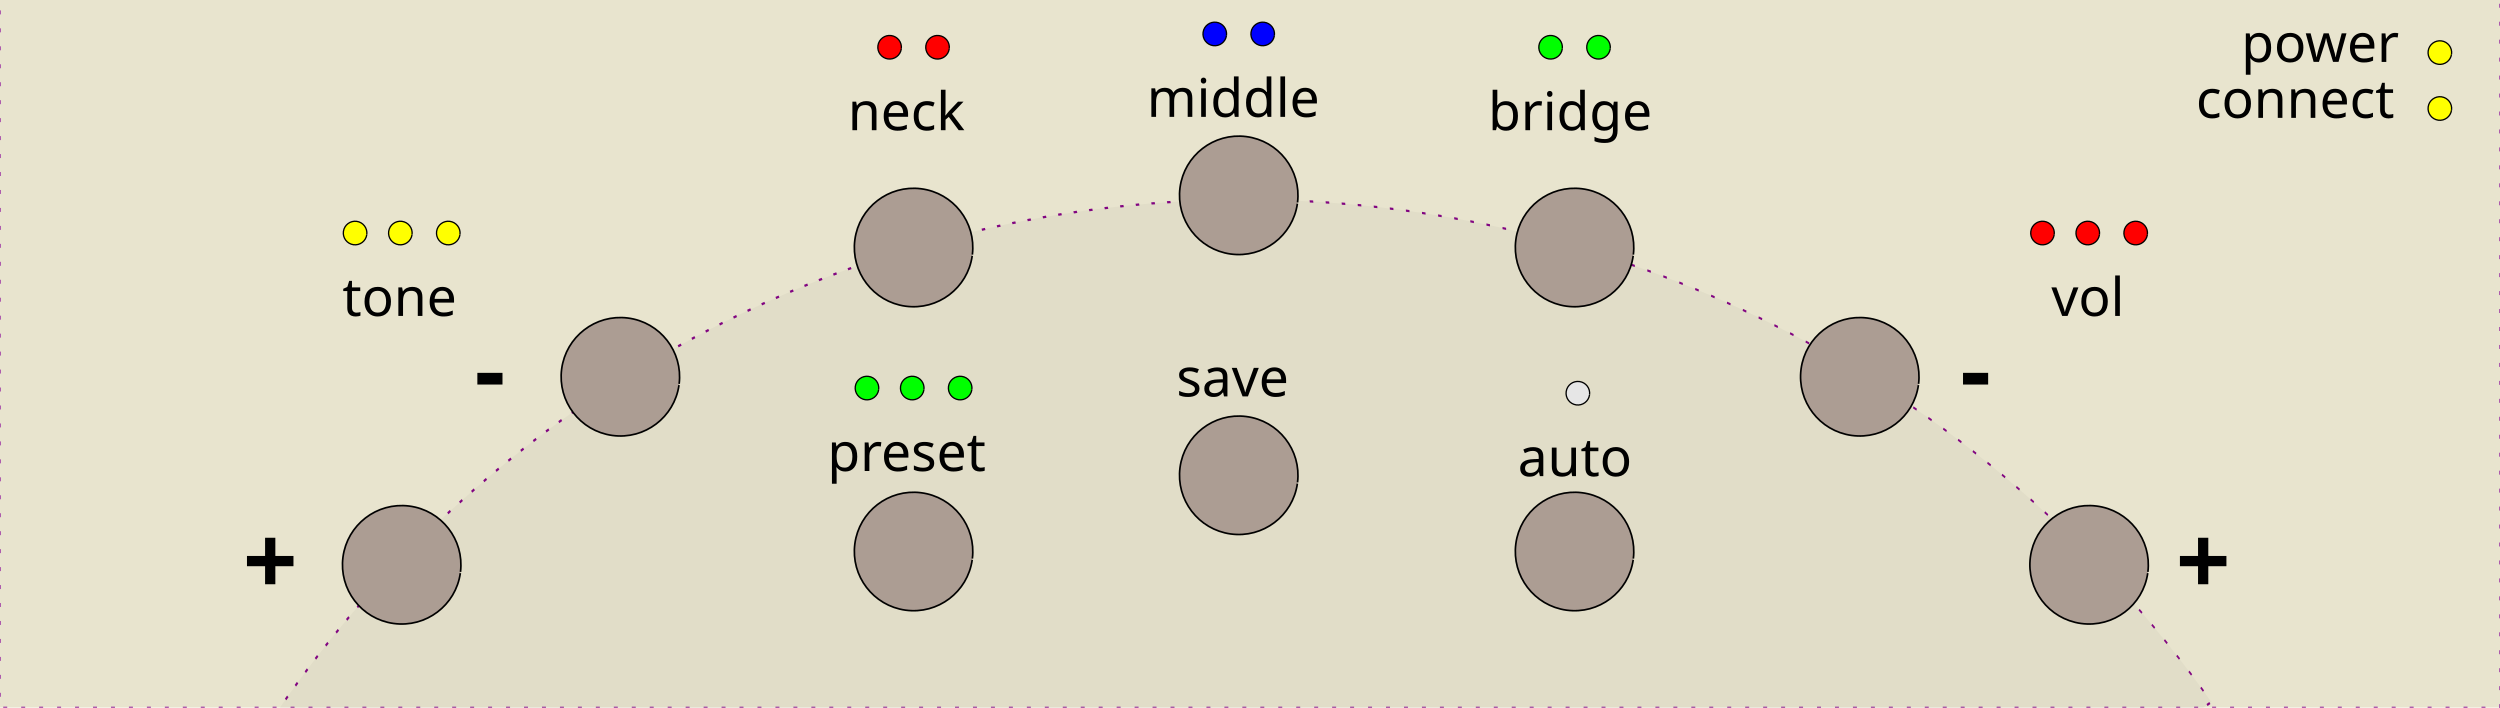
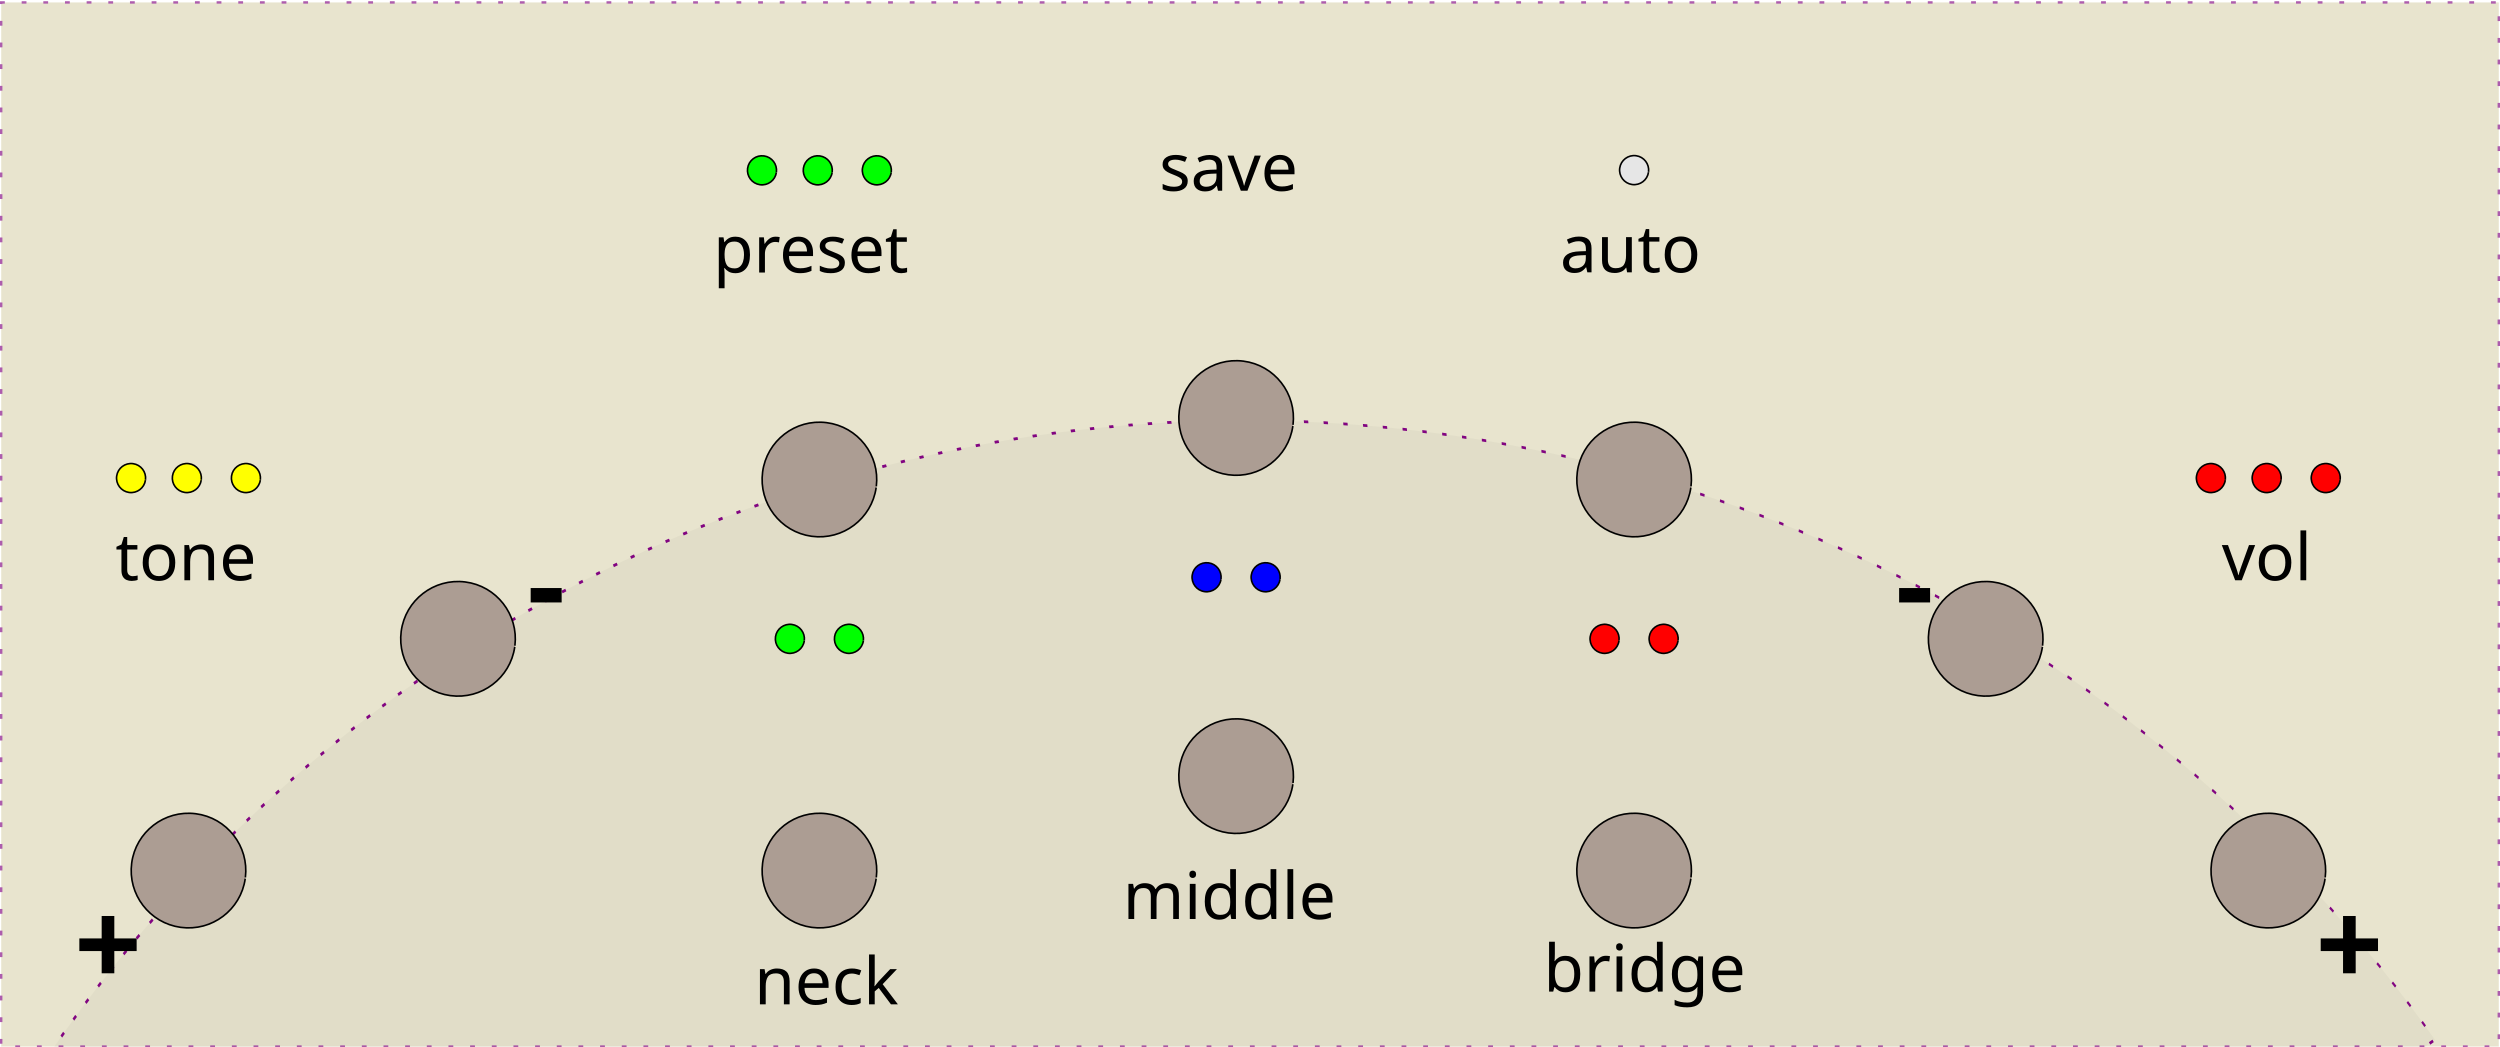
- <svg xmlns="http://www.w3.org/2000/svg" width="1877.953" height="531.496" id="svg2" version="1.1">
-   <defs id="defs4" />
-   <g id="layer1" transform="translate(0,-520.8648)">
-     <rect style="fill:#d0c898;fill-opacity:0.741;fill-rule:nonzero;stroke:#800080;stroke-width:1.499;stroke-linecap:square;stroke-miterlimit:4;stroke-opacity:0.979;stroke-dasharray:1.499, 11.991;stroke-dashoffset:0;opacity:0.65" id="rect4091" width="1877.953" height="538.583" x="0" y="-7.087" transform="translate(0,520.8648)" />
-     <path style="fill:#000000;fill-opacity:0.032;fill-rule:nonzero;stroke:#800080;stroke-width:0.514;stroke-linecap:square;stroke-miterlimit:4;stroke-opacity:0.979;stroke-dasharray:0.514,4.114;stroke-dashoffset:0" id="path2985" d="m 156.967,55.46 a 351.519,263.859 0 0 1 548.585,134.121 l -336.501,76.303 z" transform="matrix(2.388138,-0.7970007,1.068153,3.200621,-226.3744,1003.748)" />
-     <path style="fill:#ac9d93;fill-rule:evenodd;stroke:#000000;stroke-width:1px;stroke-linecap:butt;stroke-linejoin:miter;stroke-opacity:1" id="path3793" d="m 157.1,91.312 a 34.712,34.712 0 1 1 0.095,-0.723" transform="matrix(1.281627,0,0,1.281627,144.4479,834.3661)" />
-     <path transform="matrix(1.281627,0,0,1.281627,308.7061,693.1215)" d="m 157.1,91.312 a 34.712,34.712 0 1 1 0.095,-0.723" id="path3795" style="fill:#ac9d93;fill-rule:evenodd;stroke:#000000;stroke-width:1px;stroke-linecap:butt;stroke-linejoin:miter;stroke-opacity:1" />
-     <path style="fill:#ac9d93;fill-rule:evenodd;stroke:#000000;stroke-width:1px;stroke-linecap:butt;stroke-linejoin:miter;stroke-opacity:1" id="path3797" d="m 157.1,91.312 a 34.712,34.712 0 1 1 0.095,-0.723" transform="matrix(1.281627,0,0,1.281627,773.2226,556.8358)" />
-     <path transform="matrix(1.281627,0,0,1.281627,528.9644,596.0271)" d="m 157.1,91.312 a 34.712,34.712 0 1 1 0.095,-0.723" id="path3799" style="fill:#ac9d93;fill-rule:evenodd;stroke:#000000;stroke-width:1px;stroke-linecap:butt;stroke-linejoin:miter;stroke-opacity:1" />
-     <path style="fill:#ac9d93;fill-rule:evenodd;stroke:#000000;stroke-width:1px;stroke-linecap:butt;stroke-linejoin:miter;stroke-opacity:1" id="path3801" d="m 157.1,91.312 a 34.712,34.712 0 1 1 0.095,-0.723" transform="matrix(1.281627,0,0,1.281627,1025.481,596.0271)" />
-     <path transform="matrix(1.281627,0,0,1.281627,1411.997,834.3661)" d="m 157.1,91.312 a 34.712,34.712 0 1 1 0.095,-0.723" id="path3803" style="fill:#ac9d93;fill-rule:evenodd;stroke:#000000;stroke-width:1px;stroke-linecap:butt;stroke-linejoin:miter;stroke-opacity:1" />
-     <path style="fill:#ac9d93;fill-rule:evenodd;stroke:#000000;stroke-width:1px;stroke-linecap:butt;stroke-linejoin:miter;stroke-opacity:1" id="path3805" d="m 157.1,91.312 a 34.712,34.712 0 1 1 0.095,-0.723" transform="matrix(1.281627,0,0,1.281627,1239.739,693.1215)" />
-     <path transform="matrix(1.281627,0,0,1.281627,1025.481,824.3661)" d="m 157.1,91.312 a 34.712,34.712 0 1 1 0.095,-0.723" id="path3807" style="fill:#ac9d93;fill-rule:evenodd;stroke:#000000;stroke-width:1px;stroke-linecap:butt;stroke-linejoin:miter;stroke-opacity:1" />
-     <path style="fill:#ac9d93;fill-rule:evenodd;stroke:#000000;stroke-width:1px;stroke-linecap:butt;stroke-linejoin:miter;stroke-opacity:1" id="path3809" d="m 157.1,91.312 a 34.712,34.712 0 1 1 0.095,-0.723" transform="matrix(1.281627,0,0,1.281627,528.9644,824.3661)" />
-     <path transform="matrix(1.281627,0,0,1.281627,773.2226,767.1215)" d="m 157.1,91.312 a 34.712,34.712 0 1 1 0.095,-0.723" id="path3811" style="fill:#ac9d93;fill-rule:evenodd;stroke:#000000;stroke-width:1px;stroke-linecap:butt;stroke-linejoin:miter;stroke-opacity:1" />
-     <g id="g3834" transform="translate(-82.12911,91.55155)">
+ <svg xmlns="http://www.w3.org/2000/svg" xmlns:xlink="http://www.w3.org/1999/xlink" width="1523.622" height="637.795" id="svg2" version="1.1">
+   <defs id="defs4">
+     <linearGradient id="linearGradient3999">
+       <stop style="stop-color:#ff0000;stop-opacity:1;" offset="0" id="stop4001" />
+       <stop style="stop-color:#ff0000;stop-opacity:0;" offset="1" id="stop4003" />
+     </linearGradient>
+     <linearGradient xlink:href="#linearGradient3999" id="linearGradient4005" x1="361.814" y1="702.369" x2="416.532" y2="702.369" gradientUnits="userSpaceOnUse" />
+     <linearGradient xlink:href="#linearGradient3999" id="linearGradient4009" gradientUnits="userSpaceOnUse" x1="361.814" y1="702.369" x2="416.532" y2="702.369" />
+     <linearGradient xlink:href="#linearGradient3999" id="linearGradient4011" gradientUnits="userSpaceOnUse" x1="361.814" y1="702.369" x2="416.532" y2="702.369" />
+   </defs>
+   <g id="layer1" transform="translate(0,-414.5656)">
+     <rect style="opacity:0.65;fill:#d0c898;fill-opacity:0.741;fill-rule:nonzero;stroke:#800080;stroke-width:1.467;stroke-linecap:square;stroke-miterlimit:4;stroke-opacity:0.979;stroke-dasharray:1.467, 11.734;stroke-dashoffset:0" id="rect4091" width="1522.155" height="636.329" x="0.733" y="416.048" />
+     <path style="fill:#000000;fill-opacity:0.032;fill-rule:nonzero;stroke:#800080;stroke-width:0.514;stroke-linecap:square;stroke-miterlimit:4;stroke-opacity:0.979;stroke-dasharray:0.514, 4.114;stroke-dashoffset:0" id="path2985" d="m 156.967,55.46 a 351.519,263.859 0 0 1 548.585,134.121 l -336.501,76.303 z" transform="matrix(2.388138,-0.7970007,1.068153,3.200621,-403.5398,1003.748)" />
+     <path style="fill:#ac9d93;fill-rule:evenodd;stroke:#000000;stroke-width:1px;stroke-linecap:butt;stroke-linejoin:miter;stroke-opacity:1" id="path3793" d="m 157.1,91.312 a 34.712,34.712 0 1 1 0.095,-0.723" transform="matrix(1.006173,0,0,1.006173,-8.611154,858.1764)" />
+     <path transform="matrix(1.006173,0,0,1.006173,155.6471,716.9318)" d="m 157.1,91.312 a 34.712,34.712 0 1 1 0.095,-0.723" id="path3795" style="fill:#ac9d93;fill-rule:evenodd;stroke:#000000;stroke-width:1px;stroke-linecap:butt;stroke-linejoin:miter;stroke-opacity:1" />
+     <path style="fill:#ac9d93;fill-rule:evenodd;stroke:#000000;stroke-width:1px;stroke-linecap:butt;stroke-linejoin:miter;stroke-opacity:1" id="path3797" d="m 157.1,91.312 a 34.712,34.712 0 1 1 0.095,-0.723" transform="matrix(1.006173,0,0,1.006173,629.8639,582.3465)" />
+     <path transform="matrix(1.006173,0,0,1.006157,375.9053,619.8388)" d="m 157.1,91.312 a 34.712,34.712 0 1 1 0.095,-0.723" id="path3799" style="fill:#ac9d93;fill-rule:evenodd;stroke:#000000;stroke-width:1px;stroke-linecap:butt;stroke-linejoin:miter;stroke-opacity:1" />
+     <path style="fill:#ac9d93;fill-rule:evenodd;stroke:#000000;stroke-width:1px;stroke-linecap:butt;stroke-linejoin:miter;stroke-opacity:1" id="path3801" d="m 157.1,91.312 a 34.712,34.712 0 1 1 0.095,-0.723" transform="matrix(1.006173,0,0,1.006157,872.422,619.8388)" />
+     <path transform="matrix(1.006173,0,0,1.006173,1258.938,858.1764)" d="m 157.1,91.312 a 34.712,34.712 0 1 1 0.095,-0.723" id="path3803" style="fill:#ac9d93;fill-rule:evenodd;stroke:#000000;stroke-width:1px;stroke-linecap:butt;stroke-linejoin:miter;stroke-opacity:1" />
+     <path style="fill:#ac9d93;fill-rule:evenodd;stroke:#000000;stroke-width:1px;stroke-linecap:butt;stroke-linejoin:miter;stroke-opacity:1" id="path3805" d="m 157.1,91.312 a 34.712,34.712 0 1 1 0.095,-0.723" transform="matrix(1.006173,0,0,1.006157,1086.68,716.9332)" />
+     <path transform="matrix(1.006173,0,0,1.006173,872.422,858.1764)" d="m 157.1,91.312 a 34.712,34.712 0 1 1 0.095,-0.723" id="path3807" style="fill:#ac9d93;fill-rule:evenodd;stroke:#000000;stroke-width:1px;stroke-linecap:butt;stroke-linejoin:miter;stroke-opacity:1" />
+     <path style="fill:#ac9d93;fill-rule:evenodd;stroke:#000000;stroke-width:1px;stroke-linecap:butt;stroke-linejoin:miter;stroke-opacity:1" id="path3809" d="m 157.1,91.312 a 34.712,34.712 0 1 1 0.095,-0.723" transform="matrix(1.006173,0,0,1.006173,375.9053,858.1764)" />
+     <path transform="matrix(1.006173,0,0,1.006173,629.8639,800.6323)" d="m 157.1,91.312 a 34.712,34.712 0 1 1 0.095,-0.723" id="path3811" style="fill:#ac9d93;fill-rule:evenodd;stroke:#000000;stroke-width:1px;stroke-linecap:butt;stroke-linejoin:miter;stroke-opacity:1" />
+     <g id="g3834" transform="translate(-268.9947,101.5516)">
      <g style="fill:#ffff00" transform="translate(11.6988,-98)" id="g3821">
        <path style="fill:#ffff00;fill-rule:evenodd;stroke:#000000;stroke-width:1px;stroke-linecap:butt;stroke-linejoin:miter;stroke-opacity:1" id="path3815" d="m 247.944,144.747 c -0.687,4.844 -5.17,8.214 -10.014,7.527 -4.844,-0.687 -8.214,-5.17 -7.527,-10.014 0.687,-4.844 5.17,-8.214 10.014,-7.527 4.772,0.676 8.128,5.044 7.551,9.829" transform="translate(98,558.8648)" />
        <path transform="translate(132,558.8648)" d="m 247.944,144.747 c -0.687,4.844 -5.17,8.214 -10.014,7.527 -4.844,-0.687 -8.214,-5.17 -7.527,-10.014 0.687,-4.844 5.17,-8.214 10.014,-7.527 4.772,0.676 8.128,5.044 7.551,9.829" id="path3817" style="fill:#ffff00;fill-rule:evenodd;stroke:#000000;stroke-width:1px;stroke-linecap:butt;stroke-linejoin:miter;stroke-opacity:1" />
        <path style="fill:#ffff00;fill-rule:evenodd;stroke:#000000;stroke-width:1px;stroke-linecap:butt;stroke-linejoin:miter;stroke-opacity:1" id="path3819" d="m 247.944,144.747 c -0.687,4.844 -5.17,8.214 -10.014,7.527 -4.844,-0.687 -8.214,-5.17 -7.527,-10.014 0.687,-4.844 5.17,-8.214 10.014,-7.527 4.772,0.676 8.128,5.044 7.551,9.829" transform="translate(168,558.8648)" />
      </g>
      <text id="text3830" y="666.654" x="339.321" style="font-size:40px;font-style:normal;font-weight:normal;line-height:125%;letter-spacing:0px;word-spacing:0px;fill:#000000;fill-opacity:1;stroke:none;font-family:Sans" xml:space="preserve">
        <tspan y="666.654" x="339.321" id="tspan3832">tone</tspan>
      </text>
    </g>
-     <g id="g3860" transform="translate(1185.42,91.55155)">
+     <g id="g3860" transform="translate(998.5548,101.5516)">
      <g id="g3844" transform="translate(11.6988,-98)" style="fill:#ff0000">
        <path transform="translate(98,558.8648)" d="m 247.944,144.747 c -0.687,4.844 -5.17,8.214 -10.014,7.527 -4.844,-0.687 -8.214,-5.17 -7.527,-10.014 0.687,-4.844 5.17,-8.214 10.014,-7.527 4.772,0.676 8.128,5.044 7.551,9.829" id="path3846" style="fill:#ff0000;fill-rule:evenodd;stroke:#000000;stroke-width:1px;stroke-linecap:butt;stroke-linejoin:miter;stroke-opacity:1" />
        <path style="fill:#ff0000;fill-rule:evenodd;stroke:#000000;stroke-width:1px;stroke-linecap:butt;stroke-linejoin:miter;stroke-opacity:1" id="path3848" d="m 247.944,144.747 c -0.687,4.844 -5.17,8.214 -10.014,7.527 -4.844,-0.687 -8.214,-5.17 -7.527,-10.014 0.687,-4.844 5.17,-8.214 10.014,-7.527 4.772,0.676 8.128,5.044 7.551,9.829" transform="translate(132,558.8648)" />
        <path transform="translate(168,558.8648)" d="m 247.944,144.747 c -0.687,4.844 -5.17,8.214 -10.014,7.527 -4.844,-0.687 -8.214,-5.17 -7.527,-10.014 0.687,-4.844 5.17,-8.214 10.014,-7.527 4.772,0.676 8.128,5.044 7.551,9.829" id="path3850" style="fill:#ff0000;fill-rule:evenodd;stroke:#000000;stroke-width:1px;stroke-linecap:butt;stroke-linejoin:miter;stroke-opacity:1" />
      </g>
      <text xml:space="preserve" style="font-size:40px;font-style:normal;font-weight:normal;line-height:125%;letter-spacing:0px;word-spacing:0px;fill:#000000;fill-opacity:1;stroke:none;font-family:Sans" x="355.532" y="666.654" id="text3852">
        <tspan id="tspan3854" x="355.532" y="666.654">vol</tspan>
      </text>
    </g>
-     <g transform="translate(762.3121,-48)" id="g3868">
-       <g id="g3886">
-         <g id="g3870" transform="translate(31.29059,-98)" style="fill:#00ff00">
-           <path style="fill:#00ff00;fill-rule:evenodd;stroke:#000000;stroke-width:1px;stroke-linecap:butt;stroke-linejoin:miter;stroke-opacity:1" id="path3874" d="m 247.944,144.747 c -0.687,4.844 -5.17,8.214 -10.014,7.527 -4.844,-0.687 -8.214,-5.17 -7.527,-10.014 0.687,-4.844 5.17,-8.214 10.014,-7.527 4.772,0.676 8.128,5.044 7.551,9.829" transform="translate(132,558.8648)" />
-           <path transform="translate(168,558.8648)" d="m 247.944,144.747 c -0.687,4.844 -5.17,8.214 -10.014,7.527 -4.844,-0.687 -8.214,-5.17 -7.527,-10.014 0.687,-4.844 5.17,-8.214 10.014,-7.527 4.772,0.676 8.128,5.044 7.551,9.829" id="path3876" style="fill:#00ff00;fill-rule:evenodd;stroke:#000000;stroke-width:1px;stroke-linecap:butt;stroke-linejoin:miter;stroke-opacity:1" />
-         </g>
-         <text xml:space="preserve" style="font-size:40px;font-style:normal;font-weight:normal;line-height:125%;letter-spacing:0px;word-spacing:0px;fill:#000000;fill-opacity:1;stroke:none;font-family:Sans" x="355.532" y="666.654" id="text3878">
-           <tspan id="tspan3880" x="355.532" y="666.654">bridge</tspan>
-         </text>
-       </g>
+     <g id="g3870" transform="translate(110.2205,101.5371)" style="fill:#00ff00">
+       <path style="fill:#00ff00;fill-rule:evenodd;stroke:#000000;stroke-width:1px;stroke-linecap:butt;stroke-linejoin:miter;stroke-opacity:1" id="path3874" d="m 247.944,144.747 c -0.687,4.844 -5.17,8.214 -10.014,7.527 -4.844,-0.687 -8.214,-5.17 -7.527,-10.014 0.687,-4.844 5.17,-8.214 10.014,-7.527 4.772,0.676 8.128,5.044 7.551,9.829" transform="translate(132,558.8648)" />
+       <path transform="translate(168,558.8648)" d="m 247.944,144.747 c -0.687,4.844 -5.17,8.214 -10.014,7.527 -4.844,-0.687 -8.214,-5.17 -7.527,-10.014 0.687,-4.844 5.17,-8.214 10.014,-7.527 4.772,0.676 8.128,5.044 7.551,9.829" id="path3876" style="fill:#00ff00;fill-rule:evenodd;stroke:#000000;stroke-width:1px;stroke-linecap:butt;stroke-linejoin:miter;stroke-opacity:1" />
    </g>
-     <g id="g3907" transform="translate(281.3718,-48)">
-       <g id="g3909">
-         <g style="fill:#ff0000" transform="translate(15.71442,-98)" id="g3911">
-           <path transform="translate(132,558.8648)" d="m 247.944,144.747 c -0.687,4.844 -5.17,8.214 -10.014,7.527 -4.844,-0.687 -8.214,-5.17 -7.527,-10.014 0.687,-4.844 5.17,-8.214 10.014,-7.527 4.772,0.676 8.128,5.044 7.551,9.829" id="path3913" style="fill:#ff0000;fill-rule:evenodd;stroke:#000000;stroke-width:1px;stroke-linecap:butt;stroke-linejoin:miter;stroke-opacity:1" />
-           <path style="fill:#ff0000;fill-rule:evenodd;stroke:#000000;stroke-width:1px;stroke-linecap:butt;stroke-linejoin:miter;stroke-opacity:1" id="path3915" d="m 247.944,144.747 c -0.687,4.844 -5.17,8.214 -10.014,7.527 -4.844,-0.687 -8.214,-5.17 -7.527,-10.014 0.687,-4.844 5.17,-8.214 10.014,-7.527 4.772,0.676 8.128,5.044 7.551,9.829" transform="translate(168,558.8648)" />
-         </g>
-         <text id="text3917" y="666.654" x="355.532" style="font-size:40px;font-style:normal;font-weight:normal;line-height:125%;letter-spacing:0px;word-spacing:0px;fill:#000000;fill-opacity:1;stroke:none;font-family:Sans" xml:space="preserve">
-           <tspan y="666.654" x="355.532" id="tspan3919">neck</tspan>
-         </text>
-       </g>
+     <text xml:space="preserve" style="font-size:40px;font-style:normal;font-weight:normal;line-height:125%;letter-spacing:0px;word-spacing:0px;fill:#000000;fill-opacity:1;stroke:none;font-family:Sans" x="940.679" y="1018.9" id="text3878">
+       <tspan id="tspan3880" x="940.679" y="1018.9">bridge</tspan>
+     </text>
+     <g style="fill:url(#linearGradient4005);fill-opacity:1" transform="translate(606.7372,101.5371)" id="g3911">
+       <path transform="translate(132,558.8648)" d="m 247.944,144.747 c -0.687,4.844 -5.17,8.214 -10.014,7.527 -4.844,-0.687 -8.214,-5.17 -7.527,-10.014 0.687,-4.844 5.17,-8.214 10.014,-7.527 4.772,0.676 8.128,5.044 7.551,9.829" id="path3913" style="fill:url(#linearGradient4009);fill-opacity:1;fill-rule:evenodd;stroke:#000000;stroke-width:1px;stroke-linecap:butt;stroke-linejoin:miter;stroke-opacity:1" />
+       <path style="fill:url(#linearGradient4011);fill-opacity:1;fill-rule:evenodd;stroke:#000000;stroke-width:1px;stroke-linecap:butt;stroke-linejoin:miter;stroke-opacity:1" id="path3915" d="m 247.944,144.747 c -0.687,4.844 -5.17,8.214 -10.014,7.527 -4.844,-0.687 -8.214,-5.17 -7.527,-10.014 0.687,-4.844 5.17,-8.214 10.014,-7.527 4.772,0.676 8.128,5.044 7.551,9.829" transform="translate(168,558.8648)" />
    </g>
-     <g transform="translate(525.63,-58)" id="g3921">
-       <g id="g3923">
-         <g id="g3935">
-           <g style="fill:#0000ff" transform="translate(15.71442,-98)" id="g3925">
-             <path transform="translate(132,558.8648)" d="m 247.944,144.747 c -0.687,4.844 -5.17,8.214 -10.014,7.527 -4.844,-0.687 -8.214,-5.17 -7.527,-10.014 0.687,-4.844 5.17,-8.214 10.014,-7.527 4.772,0.676 8.128,5.044 7.551,9.829" id="path3927" style="fill:#0000ff;fill-rule:evenodd;stroke:#000000;stroke-width:1px;stroke-linecap:butt;stroke-linejoin:miter;stroke-opacity:1" />
-             <path style="fill:#0000ff;fill-rule:evenodd;stroke:#000000;stroke-width:1px;stroke-linecap:butt;stroke-linejoin:miter;stroke-opacity:1" id="path3929" d="m 247.944,144.747 c -0.687,4.844 -5.17,8.214 -10.014,7.527 -4.844,-0.687 -8.214,-5.17 -7.527,-10.014 0.687,-4.844 5.17,-8.214 10.014,-7.527 4.772,0.676 8.128,5.044 7.551,9.829" transform="translate(168,558.8648)" />
-           </g>
-           <text id="text3931" y="666.654" x="335.854" style="font-size:40px;font-style:normal;font-weight:normal;line-height:125%;letter-spacing:0px;word-spacing:0px;fill:#000000;fill-opacity:1;stroke:none;font-family:Sans" xml:space="preserve">
-             <tspan y="666.654" x="335.854" id="tspan3933">middle</tspan>
-           </text>
-         </g>
-       </g>
+     <text id="text3917" y="1026.654" x="459.738" style="font-size:40px;font-style:normal;font-weight:normal;line-height:125%;letter-spacing:0px;word-spacing:0px;fill:#000000;fill-opacity:1;stroke:none;font-family:Sans" xml:space="preserve">
+       <tspan y="1026.654" x="459.738" id="tspan3919">neck</tspan>
+     </text>
+     <g id="g3925" transform="translate(364.1791,64)" style="fill:#0000ff">
+       <path style="fill:#0000ff;fill-rule:evenodd;stroke:#000000;stroke-width:1px;stroke-linecap:butt;stroke-linejoin:miter;stroke-opacity:1" id="path3927" d="m 247.944,144.747 c -0.687,4.844 -5.17,8.214 -10.014,7.527 -4.844,-0.687 -8.214,-5.17 -7.527,-10.014 0.687,-4.844 5.17,-8.214 10.014,-7.527 4.772,0.676 8.128,5.044 7.551,9.829" transform="translate(132,558.8648)" />
+       <path transform="translate(168,558.8648)" d="m 247.944,144.747 c -0.687,4.844 -5.17,8.214 -10.014,7.527 -4.844,-0.687 -8.214,-5.17 -7.527,-10.014 0.687,-4.844 5.17,-8.214 10.014,-7.527 4.772,0.676 8.128,5.044 7.551,9.829" id="path3929" style="fill:#0000ff;fill-rule:evenodd;stroke:#000000;stroke-width:1px;stroke-linecap:butt;stroke-linejoin:miter;stroke-opacity:1" />
    </g>
-     <g id="g3962" transform="translate(-3.612619,0)">
+     <text xml:space="preserve" style="font-size:40px;font-style:normal;font-weight:normal;line-height:125%;letter-spacing:0px;word-spacing:0px;fill:#000000;fill-opacity:1;stroke:none;font-family:Sans" x="684.319" y="974.654" id="text3931">
+       <tspan id="tspan3933" x="684.319" y="974.654">middle</tspan>
+     </text>
+     <g id="g3962" transform="translate(-190.4783,-294)">
      <g id="g3944" transform="translate(317.6988,110)" style="fill:#00ff00">
        <path transform="translate(98,558.8648)" d="m 247.944,144.747 c -0.687,4.844 -5.17,8.214 -10.014,7.527 -4.844,-0.687 -8.214,-5.17 -7.527,-10.014 0.687,-4.844 5.17,-8.214 10.014,-7.527 4.772,0.676 8.128,5.044 7.551,9.829" id="path3946" style="fill:#00ff00;fill-rule:evenodd;stroke:#000000;stroke-width:1px;stroke-linecap:butt;stroke-linejoin:miter;stroke-opacity:1" />
        <path style="fill:#00ff00;fill-rule:evenodd;stroke:#000000;stroke-width:1px;stroke-linecap:butt;stroke-linejoin:miter;stroke-opacity:1" id="path3948" d="m 247.944,144.747 c -0.687,4.844 -5.17,8.214 -10.014,7.527 -4.844,-0.687 -8.214,-5.17 -7.527,-10.014 0.687,-4.844 5.17,-8.214 10.014,-7.527 4.772,0.676 8.128,5.044 7.551,9.829" transform="translate(132,558.8648)" />
        <path transform="translate(168,558.8648)" d="m 247.944,144.747 c -0.687,4.844 -5.17,8.214 -10.014,7.527 -4.844,-0.687 -8.214,-5.17 -7.527,-10.014 0.687,-4.844 5.17,-8.214 10.014,-7.527 4.772,0.676 8.128,5.044 7.551,9.829" id="path3950" style="fill:#00ff00;fill-rule:evenodd;stroke:#000000;stroke-width:1px;stroke-linecap:butt;stroke-linejoin:miter;stroke-opacity:1" />
      </g>
      <text xml:space="preserve" style="font-size:40px;font-style:normal;font-weight:normal;line-height:125%;letter-spacing:0px;word-spacing:0px;fill:#000000;fill-opacity:1;stroke:none;font-family:Sans" x="625.145" y="874.654" id="text3952">
        <tspan id="tspan3954" x="625.145" y="874.654">preset</tspan>
      </text>
    </g>
-     <text id="text4002" y="818.654" x="883.662" style="font-size:40px;font-style:normal;font-weight:normal;line-height:125%;letter-spacing:0px;word-spacing:0px;fill:#000000;fill-opacity:1;stroke:none;font-family:Sans" xml:space="preserve">
-       <tspan y="818.654" x="883.662" id="tspan4004">save</tspan>
+     <text id="text4002" y="530.818" x="706.497" style="font-size:40px;font-style:normal;font-weight:normal;line-height:125%;letter-spacing:0px;word-spacing:0px;fill:#000000;fill-opacity:1;stroke:none;font-family:Sans" xml:space="preserve">
+       <tspan y="530.818" x="706.497" id="tspan4004">save</tspan>
    </text>
-     <g transform="translate(249.5165,98)" id="g4021">
-       <g id="g4033" transform="translate(18,-46)">
-         <g transform="translate(0,-42)" id="g4010">
-           <path style="fill:#ffff00;fill-rule:evenodd;stroke:#000000;stroke-width:1px;stroke-linecap:butt;stroke-linejoin:miter;stroke-opacity:1" id="path4000" d="m 247.944,144.747 c -0.687,4.844 -5.17,8.214 -10.014,7.527 -4.844,-0.687 -8.214,-5.17 -7.527,-10.014 0.687,-4.844 5.17,-8.214 10.014,-7.527 4.772,0.676 8.128,5.044 7.551,9.829" transform="translate(1326.086,406.8648)" />
-           <text xml:space="preserve" style="font-size:40px;font-style:normal;font-weight:normal;line-height:125%;letter-spacing:0px;word-spacing:0px;fill:#000000;fill-opacity:1;stroke:none;font-family:Sans" x="1416.103" y="557.41" id="text4006">
-             <tspan id="tspan4008" x="1416.103" y="557.41">power</tspan>
-           </text>
-         </g>
-         <path transform="translate(1326.086,406.8648)" d="m 247.944,144.747 c -0.687,4.844 -5.17,8.214 -10.014,7.527 -4.844,-0.687 -8.214,-5.17 -7.527,-10.014 0.687,-4.844 5.17,-8.214 10.014,-7.527 4.772,0.676 8.128,5.044 7.551,9.829" id="path4023" style="fill:#ffff00;fill-rule:evenodd;stroke:#000000;stroke-width:1px;stroke-linecap:butt;stroke-linejoin:miter;stroke-opacity:1" />
-         <text id="text4025" y="557.41" x="1382.103" style="font-size:40px;font-style:normal;font-weight:normal;line-height:125%;letter-spacing:0px;word-spacing:0px;fill:#000000;fill-opacity:1;stroke:none;font-family:Sans" xml:space="preserve">
-           <tspan y="557.41" x="1382.103" id="tspan4027">connect</tspan>
-         </text>
-       </g>
-     </g>
-     <text xml:space="preserve" style="font-size:72px;font-style:normal;font-weight:bold;line-height:125%;letter-spacing:0px;word-spacing:0px;fill:#000000;fill-opacity:1;stroke:none;font-family:Sans;-inkscape-font-specification:Sans Bold" x="182.425" y="967.721" id="text4046">
-       <tspan id="tspan4048" x="182.425" y="967.721">+</tspan>
+     <text xml:space="preserve" style="font-size:72px;font-style:normal;font-weight:bold;line-height:125%;letter-spacing:0px;word-spacing:0px;fill:#000000;fill-opacity:1;stroke:none;font-family:Sans;-inkscape-font-specification:Sans Bold" x="45.26" y="1015.721" id="text4046">
+       <tspan id="tspan4048" x="45.26" y="1015.721">+</tspan>
    </text>
-     <text id="text4050" y="967.721" x="1634.425" style="font-size:72px;font-style:normal;font-weight:bold;line-height:125%;letter-spacing:0px;word-spacing:0px;fill:#000000;fill-opacity:1;stroke:none;font-family:Sans;-inkscape-font-specification:Sans Bold" xml:space="preserve">
-       <tspan y="967.721" x="1634.425" id="tspan4052">+</tspan>
+     <text id="text4050" y="1015.721" x="1411.26" style="font-size:72px;font-style:normal;font-weight:bold;line-height:125%;letter-spacing:0px;word-spacing:0px;fill:#000000;fill-opacity:1;stroke:none;font-family:Sans;-inkscape-font-specification:Sans Bold" xml:space="preserve">
+       <tspan y="1015.721" x="1411.26" id="tspan4052">+</tspan>
    </text>
-     <text xml:space="preserve" style="font-size:72px;font-style:normal;font-weight:bold;line-height:125%;letter-spacing:0px;word-spacing:0px;fill:#000000;fill-opacity:1;stroke:none;font-family:Sans;-inkscape-font-specification:Sans Bold" x="1472.425" y="824.63" id="text4054">
-       <tspan id="tspan4056" x="1472.425" y="824.63">-</tspan>
+     <text xml:space="preserve" style="font-size:72px;font-style:normal;font-weight:bold;line-height:125%;letter-spacing:0px;word-spacing:0px;fill:#000000;fill-opacity:1;stroke:none;font-family:Sans;-inkscape-font-specification:Sans Bold" x="1155.26" y="796.63" id="text4054">
+       <tspan id="tspan4056" x="1155.26" y="796.63">-</tspan>
    </text>
-     <text id="text4058" y="824.63" x="356.425" style="font-size:72px;font-style:normal;font-weight:bold;line-height:125%;letter-spacing:0px;word-spacing:0px;fill:#000000;fill-opacity:1;stroke:none;font-family:Sans;-inkscape-font-specification:Sans Bold" xml:space="preserve">
-       <tspan y="824.63" x="356.425" id="tspan4060">-</tspan>
+     <text id="text4058" y="796.63" x="321.26" style="font-size:72px;font-style:normal;font-weight:bold;line-height:125%;letter-spacing:0px;word-spacing:0px;fill:#000000;fill-opacity:1;stroke:none;font-family:Sans;-inkscape-font-specification:Sans Bold" xml:space="preserve">
+       <tspan y="796.63" x="321.26" id="tspan4060">-</tspan>
    </text>
-     <g id="g4114" transform="translate(252,59.87695)">
+     <g id="g4114" transform="translate(62.65101,-238.1231)">
      <path transform="translate(694.0862,612.8648)" d="m 247.944,144.747 c -0.687,4.844 -5.17,8.214 -10.014,7.527 -4.844,-0.687 -8.214,-5.17 -7.527,-10.014 0.687,-4.844 5.17,-8.214 10.014,-7.527 4.772,0.676 8.128,5.044 7.551,9.829" id="path4116" style="fill:#e6e6e6;fill-rule:evenodd;stroke:#000000;stroke-width:1px;stroke-linecap:butt;stroke-linejoin:miter;stroke-opacity:1" />
      <text xml:space="preserve" style="font-size:40px;font-style:normal;font-weight:normal;line-height:125%;letter-spacing:0px;word-spacing:0px;fill:#000000;fill-opacity:1;stroke:none;font-family:Sans" x="888.103" y="818.654" id="text4118">
        <tspan id="tspan4120" x="888.103" y="818.654">auto</tspan>
      </text>
    </g>
  </g>
</svg>
